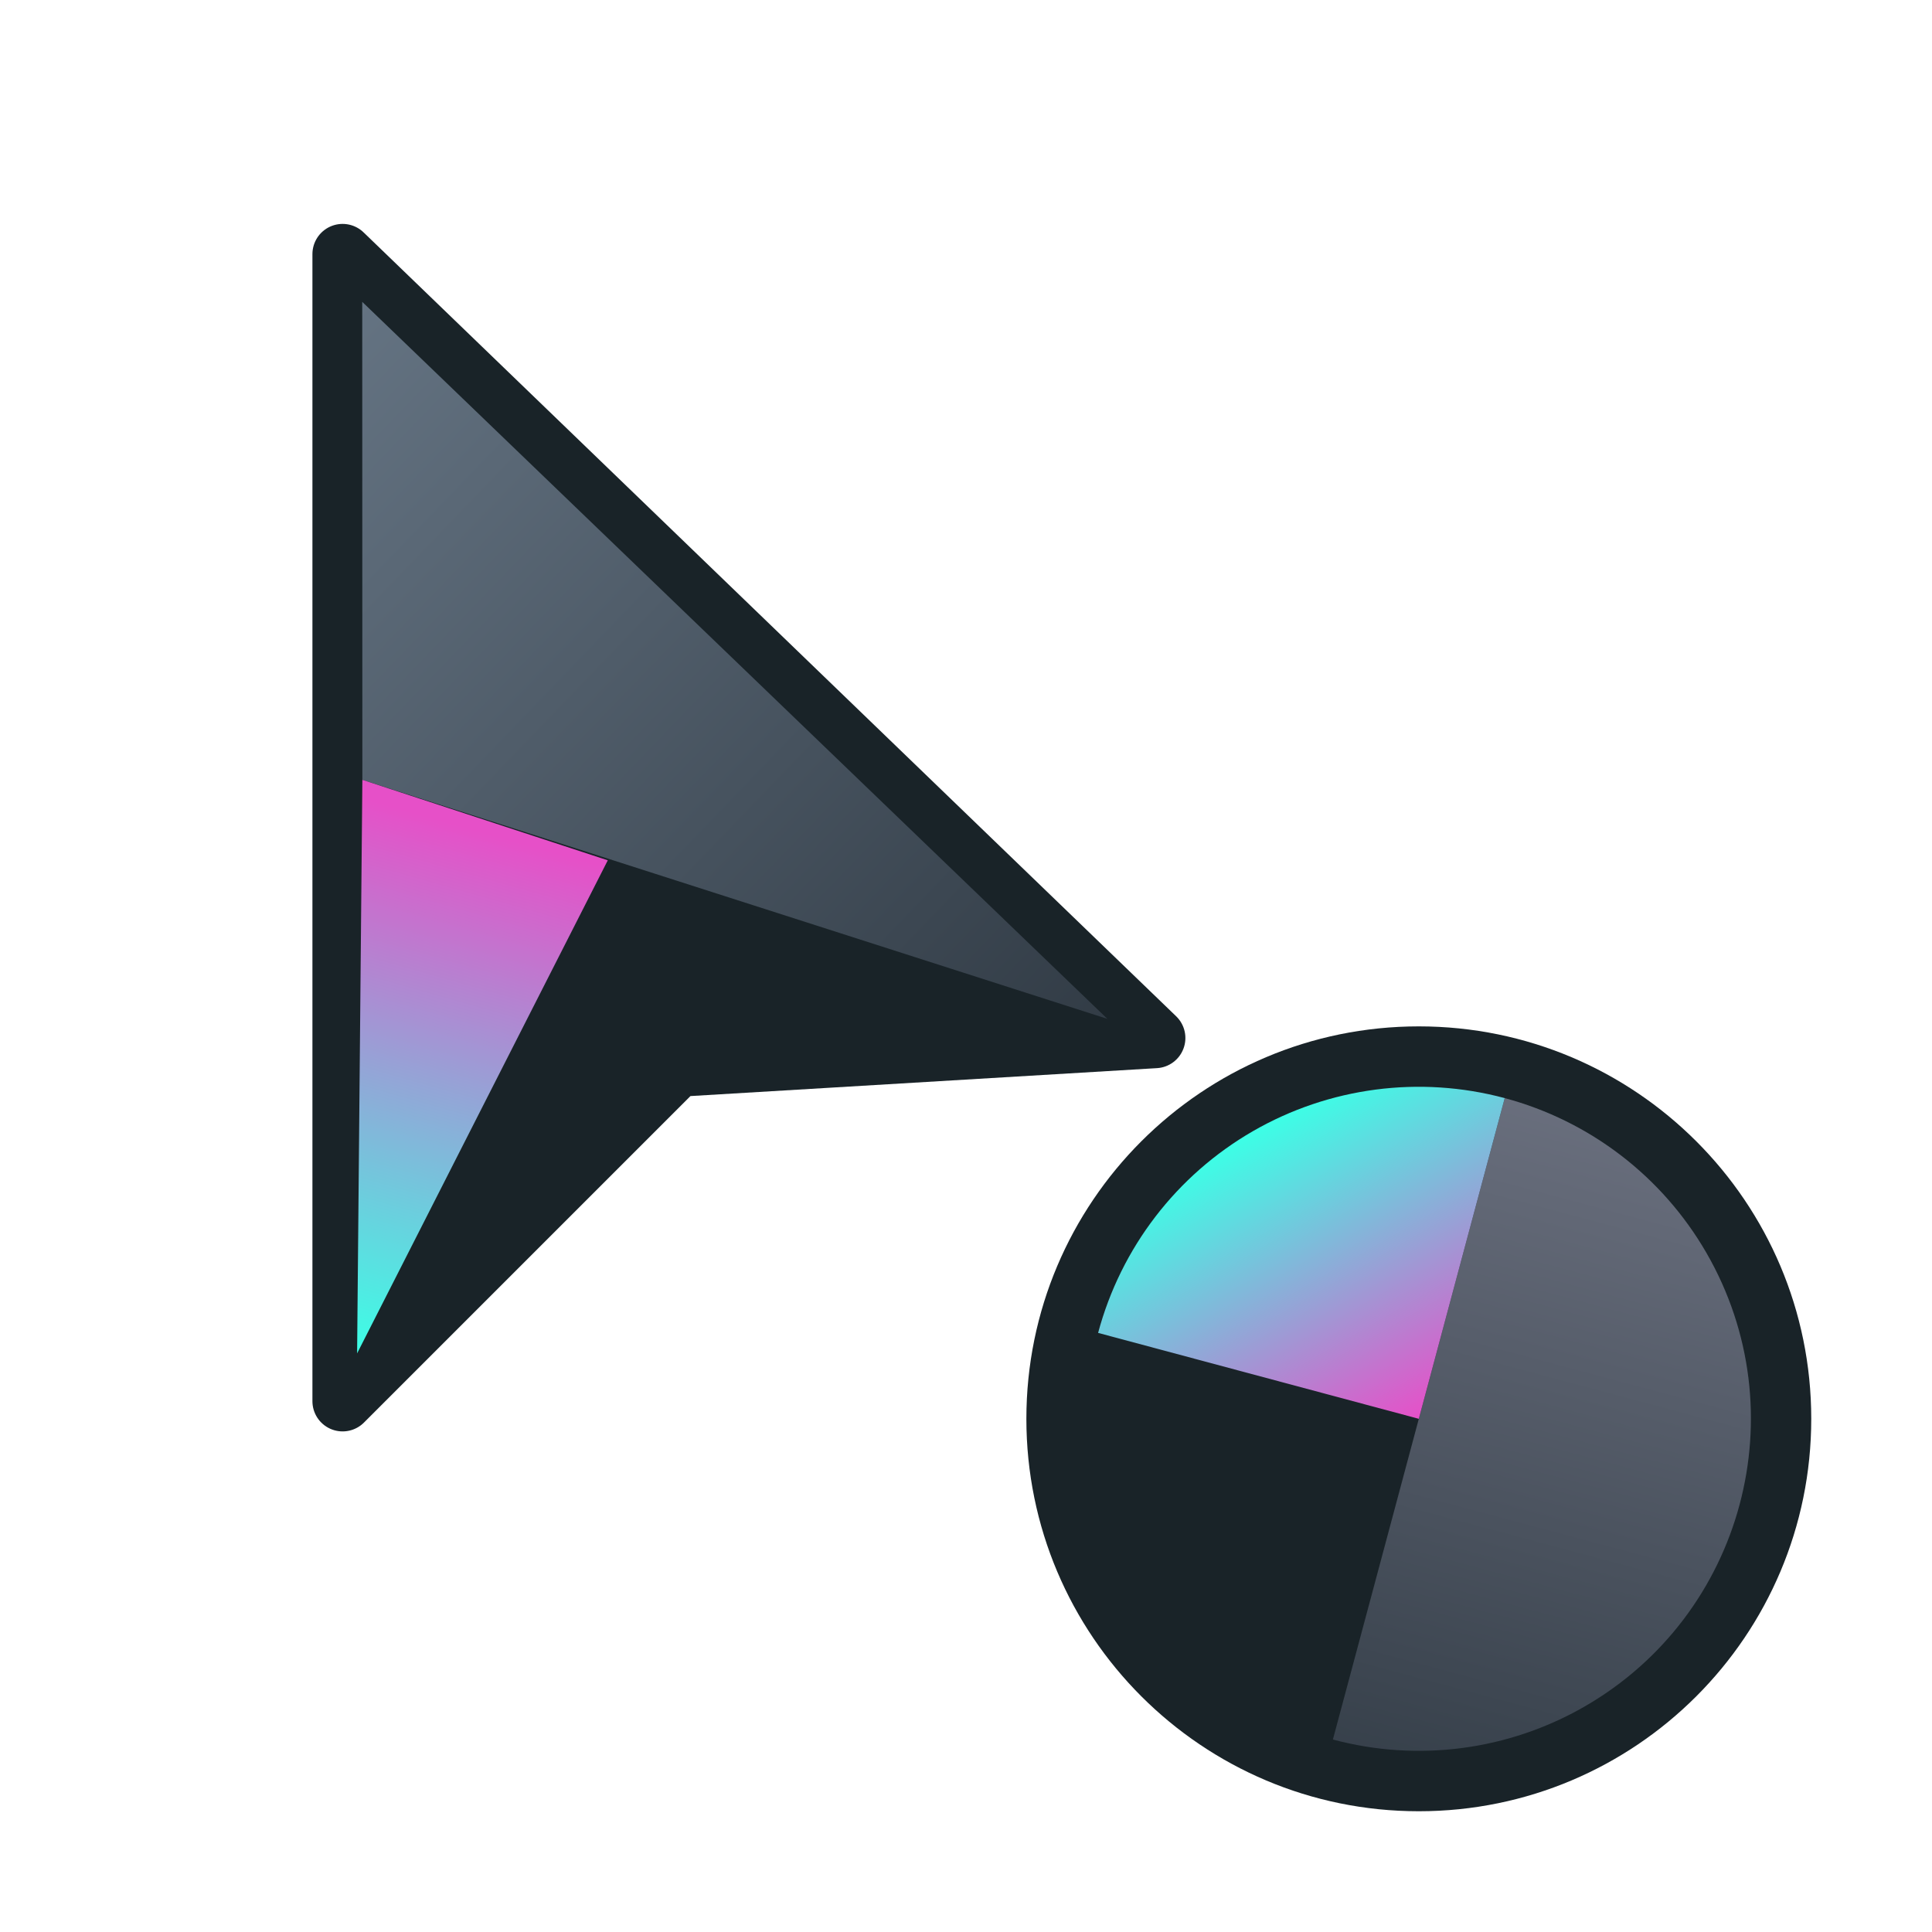
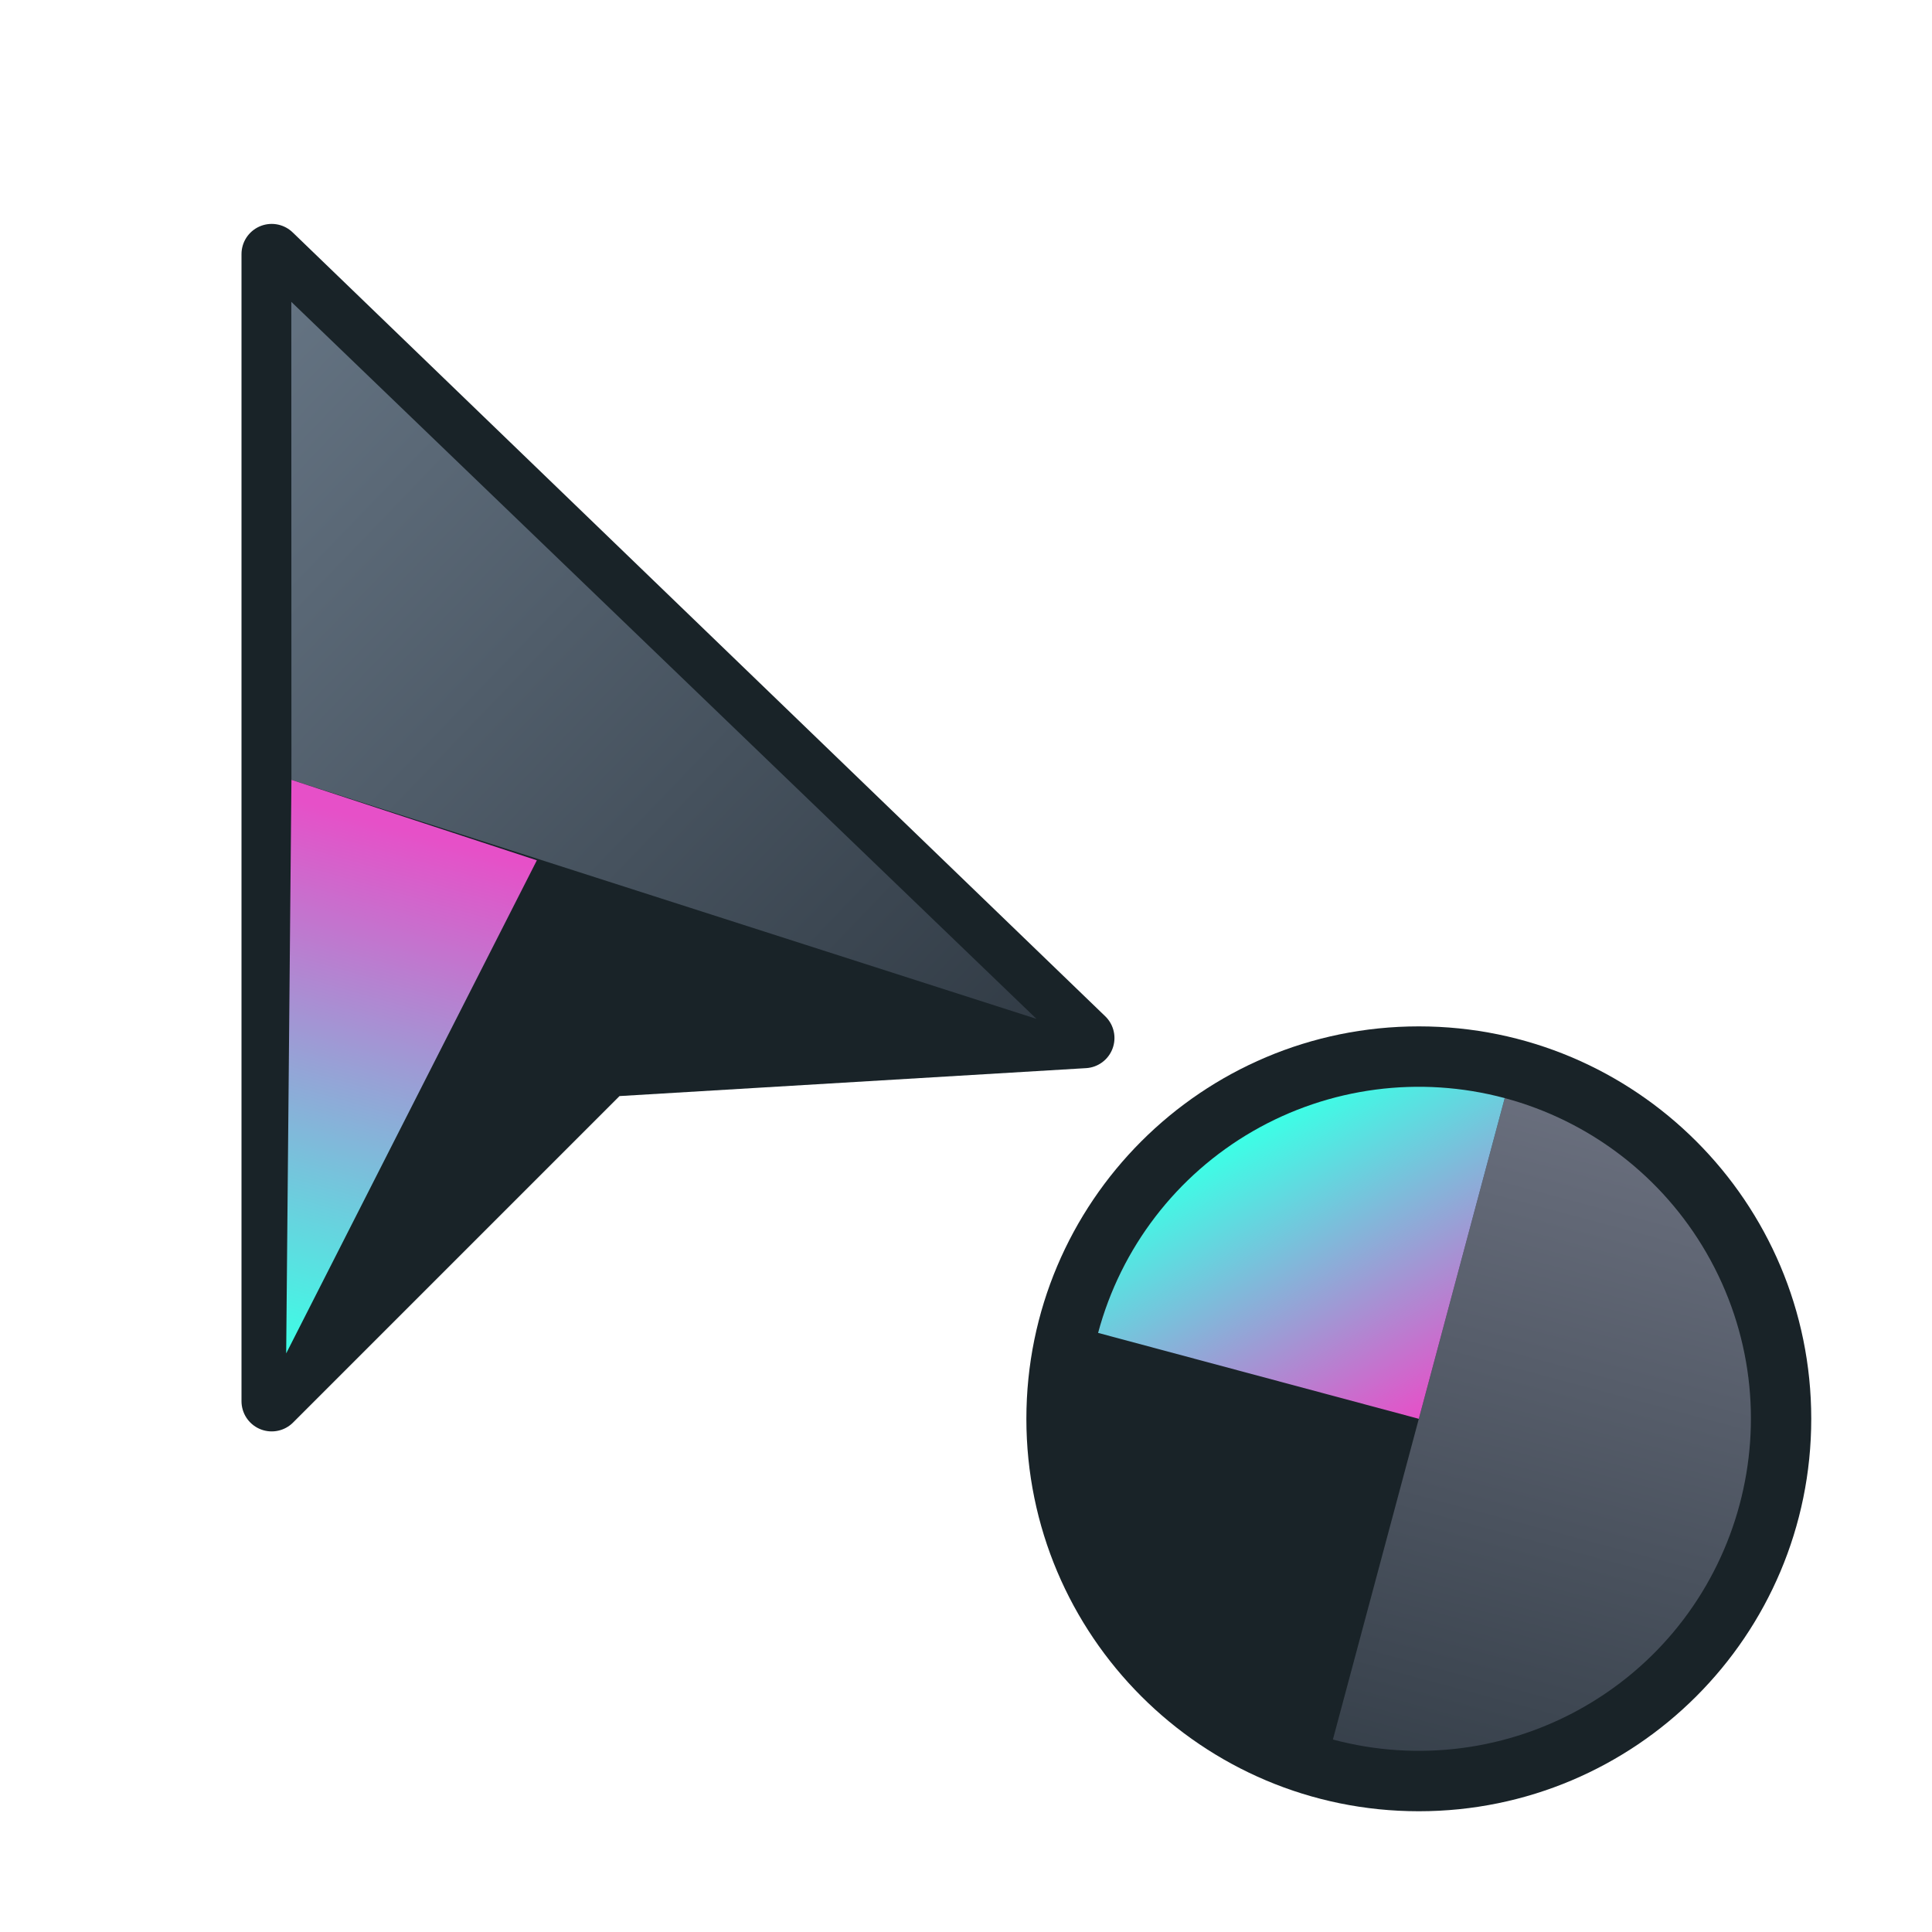
<svg xmlns="http://www.w3.org/2000/svg" xmlns:xlink="http://www.w3.org/1999/xlink" width="32" height="32" version="1.1" viewBox="0 0 32 32" id="svg70">
  <defs id="defs38">
    <filter id="b" x="-.162" y="-.095" width="1.324" height="1.191" color-interpolation-filters="sRGB">
      <feGaussianBlur stdDeviation="0.628" id="feGaussianBlur2" />
    </filter>
    <filter id="h" x="-.12" y="-.12" width="1.24" height="1.24" color-interpolation-filters="sRGB">
      <feGaussianBlur stdDeviation="0.65" id="feGaussianBlur5" />
    </filter>
    <linearGradient id="g" x1="17.871" x2="17.871" y1="7.668" y2="17.893" gradientTransform="matrix(.60764 0 0 .58122 11.1 1033.5)" gradientUnits="userSpaceOnUse">
      <stop stop-color="#FBB114" offset="0" id="stop8" />
      <stop stop-color="#FF9508" offset="1" id="stop10" />
    </linearGradient>
    <linearGradient id="f" x1="23.954" x2="23.954" y1="8.61" y2="19.256" gradientTransform="matrix(.5582 0 0 .6327 11.1 1033.5)" gradientUnits="userSpaceOnUse">
      <stop stop-color="#FF645D" offset="0" id="stop13" />
      <stop stop-color="#FF4332" offset="1" id="stop15" />
    </linearGradient>
    <linearGradient id="e" x1="20.127" x2="20.127" y1="19.205" y2="29.033" gradientTransform="matrix(.65219 0 0 .54152 11.1 1033.5)" gradientUnits="userSpaceOnUse">
      <stop stop-color="#CA70E1" offset="0" id="stop18" />
      <stop stop-color="#B452CB" offset="1" id="stop20" />
    </linearGradient>
    <linearGradient id="d" x1="16.36" x2="16.36" y1="17.893" y2="28.118" gradientTransform="matrix(.60764 0 0 .58122 11.1 1033.5)" gradientUnits="userSpaceOnUse">
      <stop stop-color="#14ADF6" offset="0" id="stop23" />
      <stop stop-color="#1191F4" offset="1" id="stop25" />
    </linearGradient>
    <linearGradient id="c" x1="13.308" x2="13.308" y1="13.619" y2="24.265" gradientTransform="matrix(.5582 0 0 .6327 11.1 1033.5)" gradientUnits="userSpaceOnUse">
      <stop stop-color="#52CF30" offset="0" id="stop28" />
      <stop stop-color="#3BBD1C" offset="1" id="stop30" />
    </linearGradient>
    <linearGradient id="a" x1="11.766" x2="11.766" y1="9.377" y2="19.205" gradientTransform="matrix(.65219 0 0 .54152 11.1 1033.5)" gradientUnits="userSpaceOnUse">
      <stop stop-color="#FFD305" offset="0" id="stop33" />
      <stop stop-color="#FDCF01" offset="1" id="stop35" />
    </linearGradient>
    <linearGradient xlink:href="#linearGradient910" id="linearGradient904" x1="8" y1="5" x2="27" y2="24" gradientUnits="userSpaceOnUse" gradientTransform="matrix(0.25,0.4330127,-0.4330127,0.25,26.42818,12.57178)" />
    <linearGradient id="linearGradient910">
      <stop style="stop-color:#6e7382;stop-opacity:1" offset="0" id="stop906" />
      <stop style="stop-color:#323c46;stop-opacity:1" offset="1" id="stop908" />
    </linearGradient>
    <linearGradient xlink:href="#linearGradient939" id="linearGradient941" x1="-66" y1="1036.362" x2="-55" y2="1036.362" gradientUnits="userSpaceOnUse" gradientTransform="matrix(0.25,0.4330127,-0.4330127,0.25,486.008,-211.7749)" />
    <linearGradient id="linearGradient939">
      <stop style="stop-color:#3cffe6;stop-opacity:1" offset="0" id="stop935" />
      <stop style="stop-color:#e650c8;stop-opacity:1" offset="1" id="stop937" />
    </linearGradient>
    <linearGradient xlink:href="#linearGradient858" id="linearGradient860" x1="25.72" y1="6.186" x2="38.062" y2="18.062" gradientUnits="userSpaceOnUse" />
    <linearGradient id="linearGradient858">
      <stop style="stop-color:#647382;stop-opacity:1" offset="0" id="stop854" />
      <stop style="stop-color:#323c46;stop-opacity:1" offset="1" id="stop856" />
    </linearGradient>
    <linearGradient xlink:href="#linearGradient939" id="linearGradient852" x1="25.635" y1="23.604" x2="28.062" y2="15.062" gradientUnits="userSpaceOnUse" />
  </defs>
  <circle style="fill:#192328;fill-opacity:1;stroke:none;stroke-width:0.591;stroke-linecap:round;stroke-linejoin:round;paint-order:stroke fill markers" id="path943" cx="23.5" cy="23.5" r="6.5" />
  <circle style="fill:#192328;fill-opacity:1;stroke:none;stroke-width:0.5;stroke-linecap:round;stroke-linejoin:round;paint-order:stroke fill markers" id="path889" cx="32.102" cy="-8.602" r="5.5" transform="rotate(60)" />
  <path id="path895" style="fill:url(#linearGradient904);fill-opacity:1;stroke:none;stroke-width:0.5;stroke-linecap:round;stroke-linejoin:round;paint-order:stroke fill markers" d="M 24.923,18.188 22.077,28.812 a 5.5,5.5 0 0 0 4.173,-0.549 5.5,5.5 0 0 0 2.013,-7.513 5.5,5.5 0 0 0 -3.34,-2.562 z" />
  <path id="path922" style="fill:url(#linearGradient941);fill-opacity:1;stroke:none;stroke-width:0.5;stroke-linecap:round;stroke-linejoin:round;paint-order:stroke fill markers" d="m 23.5,23.5 1.423,-5.312 a 5.5,5.5 0 0 0 -4.173,0.549 5.5,5.5 0 0 0 -2.562,3.34 z" />
-   <g id="g901" transform="translate(-19.72027,-1.186422)">
+   <g id="g901" transform="translate(-20.89502,-1.186422)">
    <path style="fill:#192328;fill-opacity:1;stroke:#192328;stroke-width:1;stroke-linecap:butt;stroke-linejoin:round;stroke-miterlimit:4;stroke-dasharray:none;stroke-opacity:1" d="M 25.395,5.395 V 24.395 l 5.542,-5.542 7.917,-0.474 z" id="path884" />
    <path style="fill:url(#linearGradient860);fill-opacity:1;stroke:none;stroke-width:0.792px;stroke-linecap:butt;stroke-linejoin:miter;stroke-opacity:1" d="M 25.72,6.186 38.062,18.062 25.722,14.103 Z" id="path886" />
    <path style="fill:url(#linearGradient852);fill-opacity:1;stroke:none;stroke-width:0.792px;stroke-linecap:butt;stroke-linejoin:miter;stroke-opacity:1" d="m 25.722,14.103 -0.087,9.5 4.152,-8.167 z" id="path888" />
  </g>
</svg>
